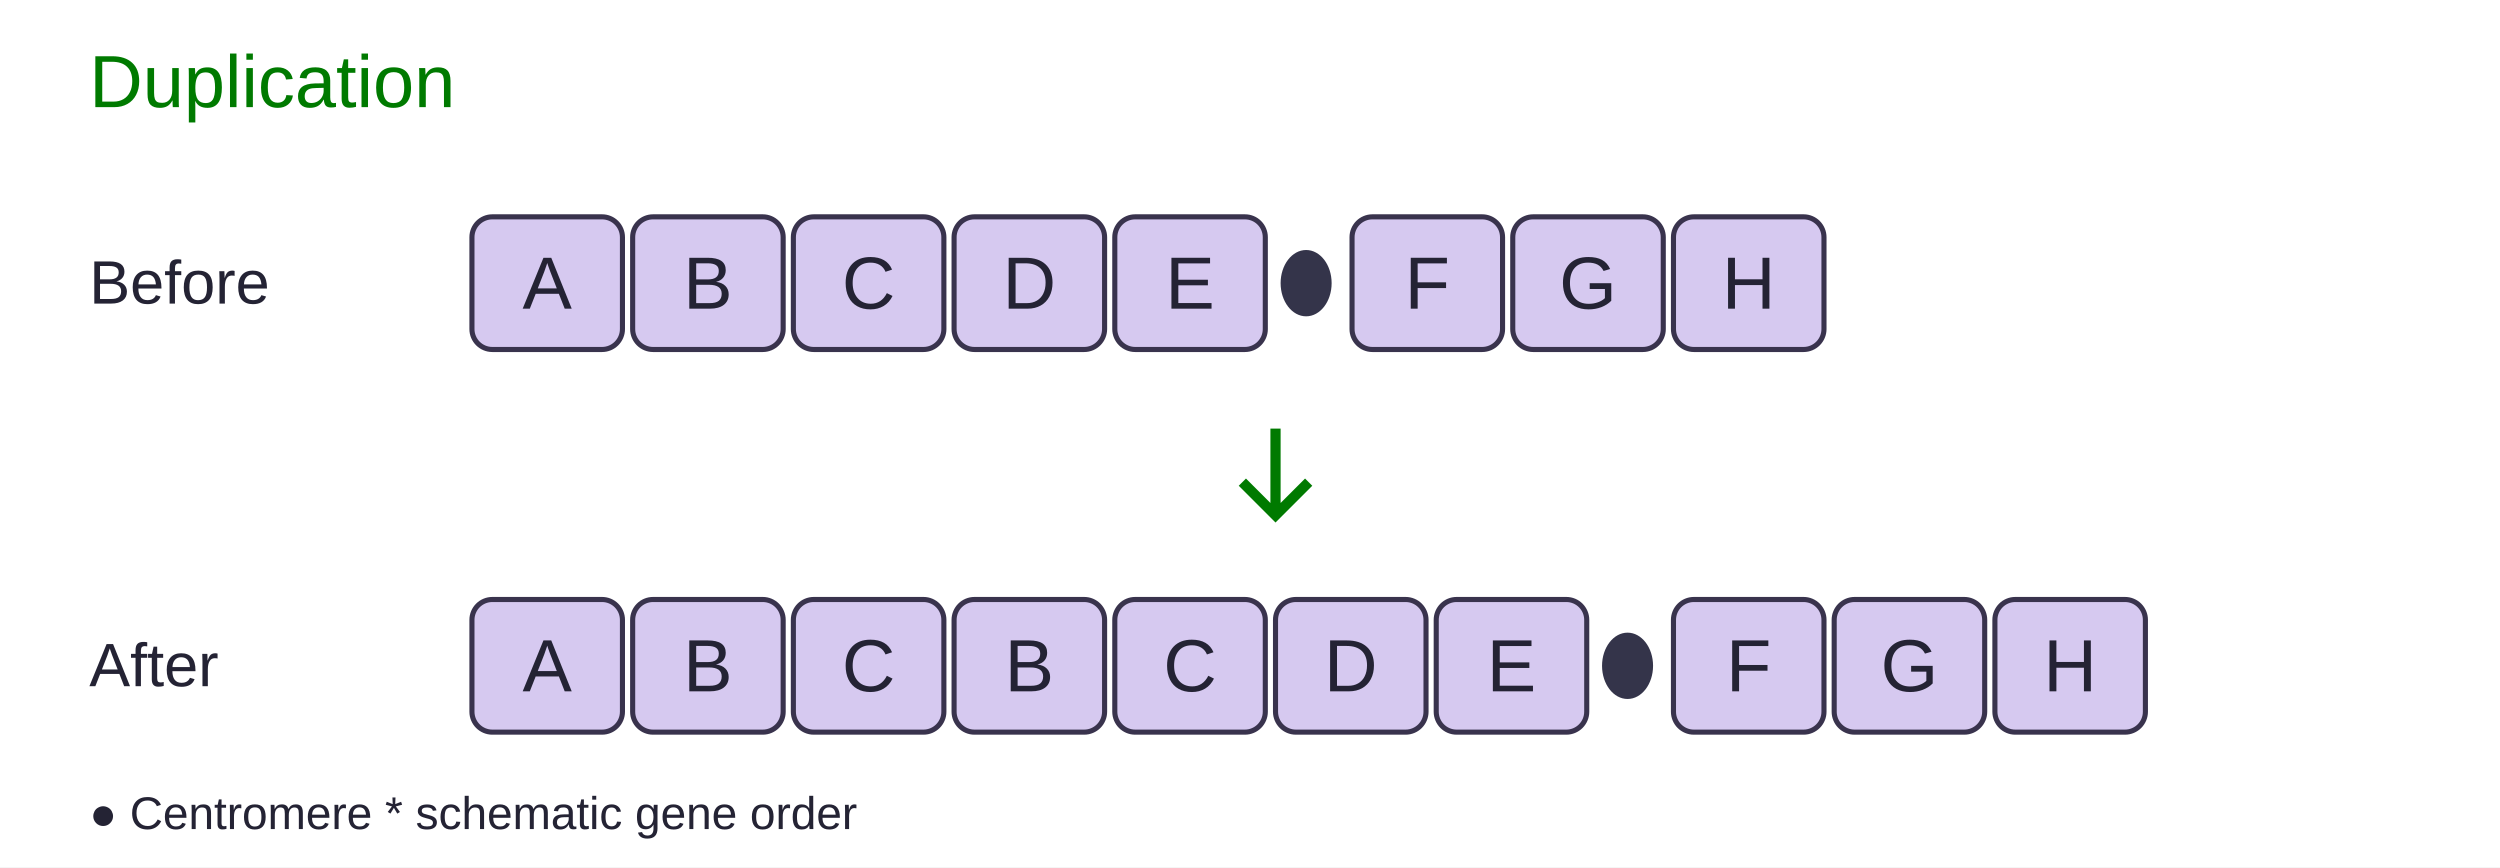
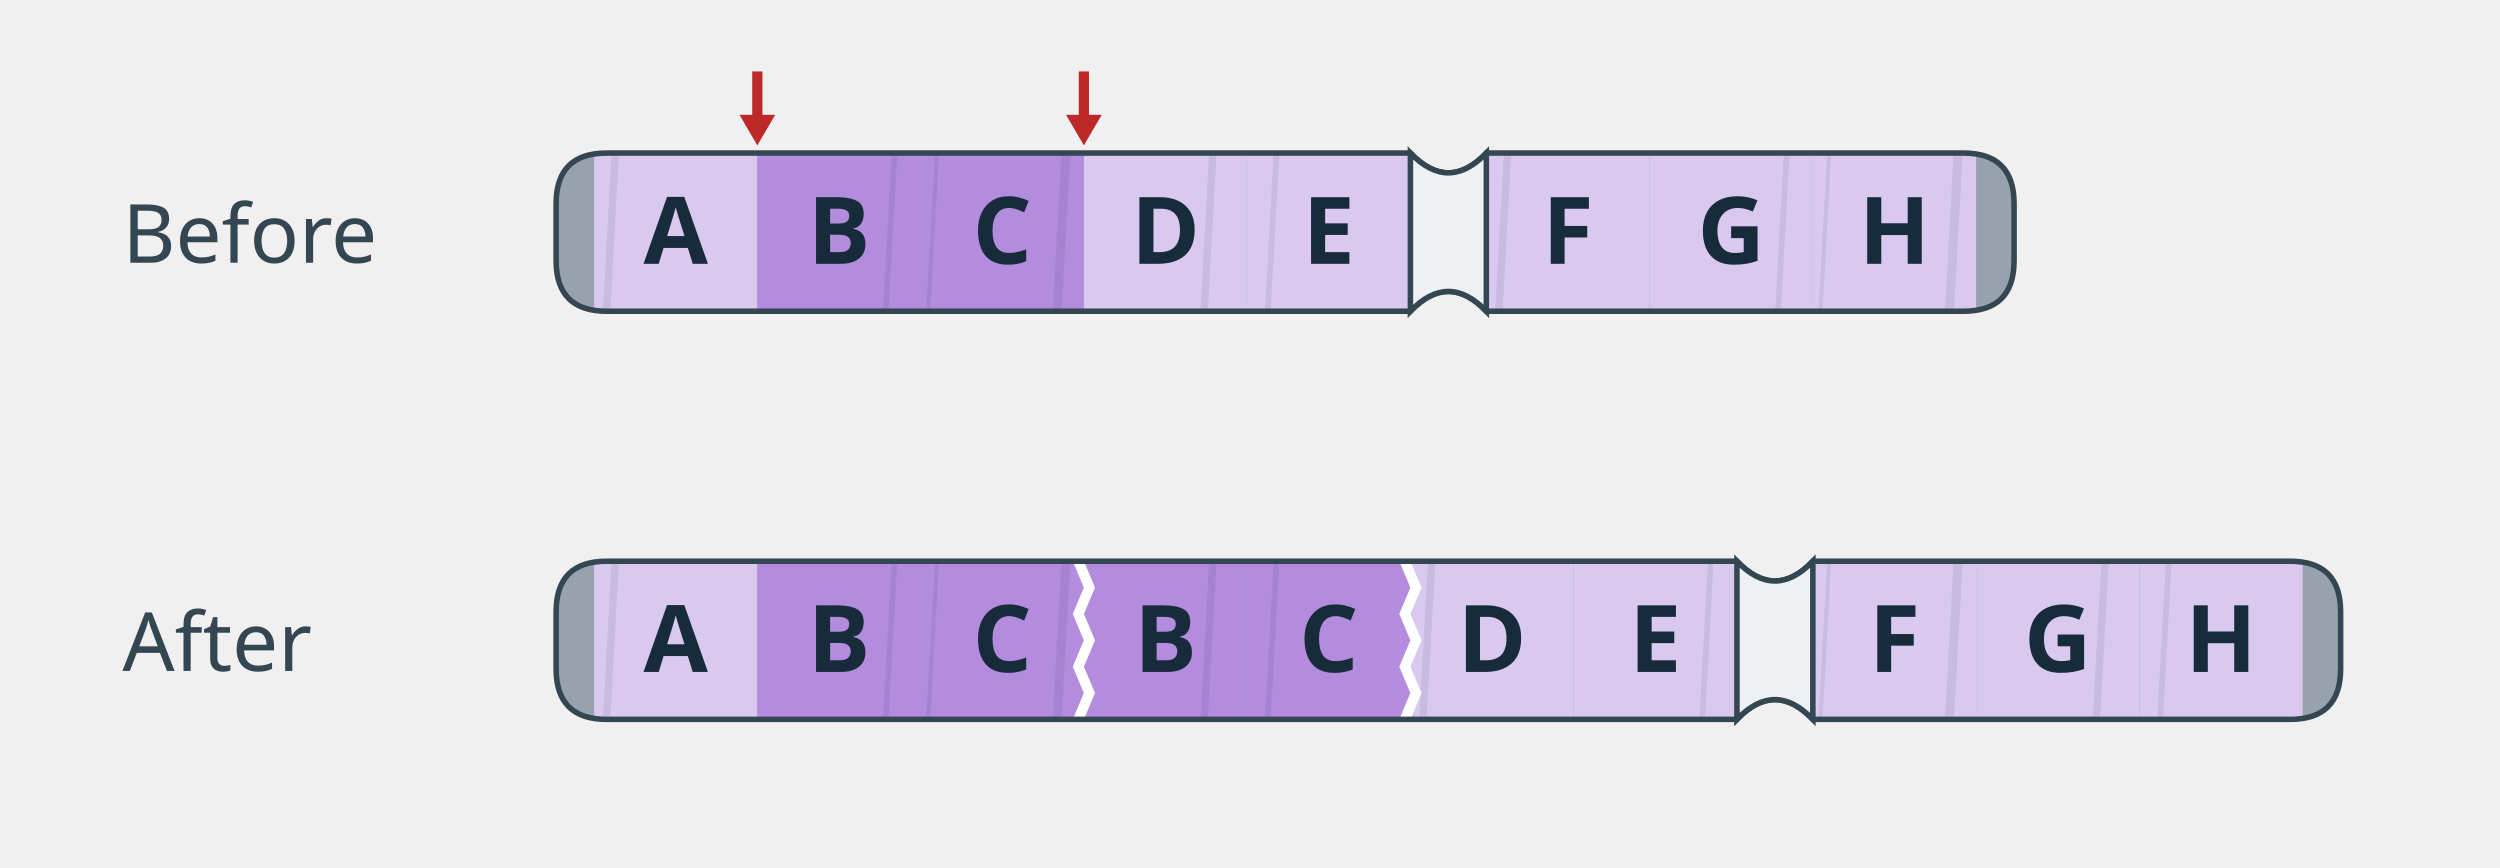
<svg xmlns="http://www.w3.org/2000/svg" width="980" height="340" viewBox="0 0 980 340" role="img" aria-labelledby="title desc">
-   <rect width="980" height="340" fill="white" />
-   <g font-family="Arial, sans-serif" fill="#242334">
-     <text x="35" y="42" font-size="29" fill="#007A00">Duplication</text>
-     <g id="before-0">
-       <text x="35" y="119" font-size="24">Before</text>
-       <rect x="185" y="85" width="59" height="52" rx="8" fill="#D6C9F0" stroke="#39334D" stroke-width="2" />
-       <text x="214.5" y="121" text-anchor="middle" font-size="29">A</text>
-       <rect x="248" y="85" width="59" height="52" rx="8" fill="#D6C9F0" stroke="#39334D" stroke-width="2" />
-       <text x="277.5" y="121" text-anchor="middle" font-size="29">B</text>
-       <rect x="311" y="85" width="59" height="52" rx="8" fill="#D6C9F0" stroke="#39334D" stroke-width="2" />
-       <text x="340.5" y="121" text-anchor="middle" font-size="29">C</text>
-       <rect x="374" y="85" width="59" height="52" rx="8" fill="#D6C9F0" stroke="#39334D" stroke-width="2" />
-       <text x="403.5" y="121" text-anchor="middle" font-size="29">D</text>
-       <rect x="437" y="85" width="59" height="52" rx="8" fill="#D6C9F0" stroke="#39334D" stroke-width="2" />
-       <text x="466.5" y="121" text-anchor="middle" font-size="29">E</text>
-       <ellipse cx="512" cy="111" rx="10" ry="13" fill="#34344A" />
-       <rect x="530" y="85" width="59" height="52" rx="8" fill="#D6C9F0" stroke="#39334D" stroke-width="2" />
-       <text x="559.5" y="121" text-anchor="middle" font-size="29">F</text>
-       <rect x="593" y="85" width="59" height="52" rx="8" fill="#D6C9F0" stroke="#39334D" stroke-width="2" />
-       <text x="622.5" y="121" text-anchor="middle" font-size="29">G</text>
-       <rect x="656" y="85" width="59" height="52" rx="8" fill="#D6C9F0" stroke="#39334D" stroke-width="2" />
-       <text x="685.5" y="121" text-anchor="middle" font-size="29">H</text>
+   <text x="48" y="103" font-size="32" fill="#344651" text-anchor="start" font-family="Atkinson Hyperlegible Next">Before</text>
+   <text x="48" y="263" font-size="32" fill="#344651" text-anchor="start" font-family="Atkinson Hyperlegible Next">After</text>
+   <g transform="translate(218 60)">
+     <g id="duplication-before">
+       <defs>
+         <clipPath id="duplication-before-clip">
+           <path d="M 19.84 0 H 334.88 Q 349.76 15.5 364.64 0 H 551.68 Q 571.52 0 571.52 19.84 V 42.16 Q 571.52 62 551.68 62L 551.68 62 H 364.64 Q 349.76 46.5 334.88 62 H 19.84 Q 0 62 0 42.16 V 19.84 Q 0 0 19.84 0 Z" />
+         </clipPath>
+       </defs>
+       <g clip-path="url(#duplication-before-clip)">
+         <path d="M 19.84 0 H 334.88 Q 349.76 15.5 364.64 0 H 551.68 Q 571.52 0 571.52 19.84 V 42.16 Q 571.52 62 551.68 62L 551.68 62 H 364.64 Q 349.76 46.5 334.88 62 H 19.84 Q 0 62 0 42.16 V 19.84 Q 0 0 19.84 0 Z" fill="#98A2AD" />
+         <g id="duplication-before-region-0">
+           <rect x="14.88" y="0" width="64" height="62" fill="#D9C9EF" />
+           <path d="M 23.2 0 l -3.41 62" stroke="#213547" stroke-opacity=".09" stroke-width="2.88" />
+           <text x="46.88" y="43.4" font-family="Atkinson Hyperlegible Next" font-size="36.58" font-weight="600" text-anchor="middle" fill="#172B3A">A</text>
+         </g>
+         <g id="duplication-before-region-1">
+           <rect x="78.88" y="0" width="64" height="62" fill="#B48CDE" />
+           <path d="M 132.64 0 l -3.41 62" stroke="#213547" stroke-opacity=".09" stroke-width="2.24" />
+           <text x="110.88" y="43.4" font-family="Atkinson Hyperlegible Next" font-size="36.58" font-weight="600" text-anchor="middle" fill="#172B3A">B</text>
+         </g>
+         <g id="duplication-before-region-2">
+           <rect x="142.88" y="0" width="64" height="62" fill="#B48CDE" />
+           <path d="M 149.28 0 l -3.41 62" stroke="#213547" stroke-opacity=".09" stroke-width="1.6" />
+           <path d="M 199.84 0 l -3.41 62" stroke="#213547" stroke-opacity=".09" stroke-width="3.52" />
+           <text x="174.88" y="43.4" font-family="Atkinson Hyperlegible Next" font-size="36.58" font-weight="600" text-anchor="middle" fill="#172B3A">C</text>
+         </g>
+         <g id="duplication-before-region-3">
+           <rect x="206.88" y="0" width="64" height="62" fill="#D9C9EF" />
+           <path d="M 257.44 0 l -3.41 62" stroke="#213547" stroke-opacity=".09" stroke-width="2.88" />
+           <text x="238.88" y="43.4" font-family="Atkinson Hyperlegible Next" font-size="36.58" font-weight="600" text-anchor="middle" fill="#172B3A">D</text>
+         </g>
+         <g id="duplication-before-region-4">
+           <rect x="270.88" y="0" width="64" height="62" fill="#D9C9EF" />
+           <path d="M 282.4 0 l -3.41 62" stroke="#213547" stroke-opacity=".09" stroke-width="2.24" />
+           <text x="302.88" y="43.4" font-family="Atkinson Hyperlegible Next" font-size="36.58" font-weight="600" text-anchor="middle" fill="#172B3A">E</text>
+         </g>
+         <g id="duplication-before-region-5">
+           <rect x="364.64" y="0" width="64" height="62" fill="#D9C9EF" />
+           <path d="M 372.96 0 l -3.41 62" stroke="#213547" stroke-opacity=".09" stroke-width="2.88" />
+           <text x="396.64" y="43.4" font-family="Atkinson Hyperlegible Next" font-size="36.58" font-weight="600" text-anchor="middle" fill="#172B3A">F</text>
+         </g>
+         <g id="duplication-before-region-6">
+           <rect x="428.64" y="0" width="64" height="62" fill="#D9C9EF" />
+           <path d="M 482.4 0 l -3.41 62" stroke="#213547" stroke-opacity=".09" stroke-width="2.24" />
+           <text x="460.64" y="43.4" font-family="Atkinson Hyperlegible Next" font-size="36.58" font-weight="600" text-anchor="middle" fill="#172B3A">G</text>
+         </g>
+         <g id="duplication-before-region-7">
+           <rect x="492.64" y="0" width="64" height="62" fill="#D9C9EF" />
+           <path d="M 499.04 0 l -3.41 62" stroke="#213547" stroke-opacity=".09" stroke-width="1.6" />
+           <path d="M 549.6 0 l -3.41 62" stroke="#213547" stroke-opacity=".09" stroke-width="3.52" />
+           <text x="524.64" y="43.4" font-family="Atkinson Hyperlegible Next" font-size="36.58" font-weight="600" text-anchor="middle" fill="#172B3A">H</text>
+         </g>
+       </g>
+       <path d="M 19.84 0 H 334.88 Q 349.76 15.5 364.64 0 H 551.68 Q 571.52 0 571.52 19.84 V 42.16 Q 571.52 62 551.68 62L 551.68 62 H 364.64 Q 349.76 46.5 334.88 62 H 19.84 Q 0 62 0 42.16 V 19.84 Q 0 0 19.84 0 Z" fill="none" stroke="#344651" stroke-width="2.17" />
+       <path id="duplication-before-centromere" d="M 334.88 0 Q 349.76 15.5 364.64 0 L 364.64 62 Q 349.76 46.5 334.88 62 Z" fill="#EEF1F4" stroke="#344651" stroke-width="2.17" />
    </g>
-     <path d="M 500 168 V 202 M 487 189 L 500 202 L 513 189" fill="none" stroke="#007A00" stroke-width="4" />
-     <g id="after-0">
-       <text x="35" y="269" font-size="24">After</text>
-       <rect x="185" y="235" width="59" height="52" rx="8" fill="#D6C9F0" stroke="#39334D" stroke-width="2" />
-       <text x="214.5" y="271" text-anchor="middle" font-size="29">A</text>
-       <rect x="248" y="235" width="59" height="52" rx="8" fill="#D6C9F0" stroke="#39334D" stroke-width="2" />
-       <text x="277.5" y="271" text-anchor="middle" font-size="29">B</text>
-       <rect x="311" y="235" width="59" height="52" rx="8" fill="#D6C9F0" stroke="#39334D" stroke-width="2" />
-       <text x="340.5" y="271" text-anchor="middle" font-size="29">C</text>
-       <rect x="374" y="235" width="59" height="52" rx="8" fill="#D6C9F0" stroke="#39334D" stroke-width="2" />
-       <text x="403.5" y="271" text-anchor="middle" font-size="29">B</text>
-       <rect x="437" y="235" width="59" height="52" rx="8" fill="#D6C9F0" stroke="#39334D" stroke-width="2" />
-       <text x="466.5" y="271" text-anchor="middle" font-size="29">C</text>
-       <rect x="500" y="235" width="59" height="52" rx="8" fill="#D6C9F0" stroke="#39334D" stroke-width="2" />
-       <text x="529.5" y="271" text-anchor="middle" font-size="29">D</text>
-       <rect x="563" y="235" width="59" height="52" rx="8" fill="#D6C9F0" stroke="#39334D" stroke-width="2" />
-       <text x="592.5" y="271" text-anchor="middle" font-size="29">E</text>
-       <ellipse cx="638" cy="261" rx="10" ry="13" fill="#34344A" />
-       <rect x="656" y="235" width="59" height="52" rx="8" fill="#D6C9F0" stroke="#39334D" stroke-width="2" />
-       <text x="685.5" y="271" text-anchor="middle" font-size="29">F</text>
-       <rect x="719" y="235" width="59" height="52" rx="8" fill="#D6C9F0" stroke="#39334D" stroke-width="2" />
-       <text x="748.5" y="271" text-anchor="middle" font-size="29">G</text>
-       <rect x="782" y="235" width="59" height="52" rx="8" fill="#D6C9F0" stroke="#39334D" stroke-width="2" />
-       <text x="811.5" y="271" text-anchor="middle" font-size="29">H</text>
+     <path d="M 78.88 -32 V -12" stroke="#BD2929" stroke-width="4" />
+     <path d="M 71.88 -15 L 78.88 -3 L 85.88 -15 Z" fill="#BD2929" />
+     <path d="M 206.88 -32 V -12" stroke="#BD2929" stroke-width="4" />
+     <path d="M 199.88 -15 L 206.88 -3 L 213.88 -15 Z" fill="#BD2929" />
+   </g>
+   <g transform="translate(218 220)">
+     <g id="duplication-after">
+       <defs>
+         <clipPath id="duplication-after-clip">
+           <path d="M 19.84 0 H 462.88 Q 477.76 15.5 492.64 0 H 679.68 Q 699.52 0 699.52 19.84 V 42.16 Q 699.52 62 679.68 62L 679.68 62 H 492.64 Q 477.76 46.5 462.88 62 H 19.84 Q 0 62 0 42.16 V 19.84 Q 0 0 19.84 0 Z" />
+         </clipPath>
+       </defs>
+       <g clip-path="url(#duplication-after-clip)">
+         <path d="M 19.84 0 H 462.88 Q 477.76 15.5 492.64 0 H 679.68 Q 699.52 0 699.52 19.84 V 42.16 Q 699.52 62 679.68 62L 679.68 62 H 492.64 Q 477.76 46.5 462.88 62 H 19.84 Q 0 62 0 42.16 V 19.84 Q 0 0 19.84 0 Z" fill="#98A2AD" />
+         <g id="duplication-after-region-0">
+           <rect x="14.88" y="0" width="64" height="62" fill="#D9C9EF" />
+           <path d="M 23.2 0 l -3.41 62" stroke="#213547" stroke-opacity=".09" stroke-width="2.88" />
+           <text x="46.88" y="43.4" font-family="Atkinson Hyperlegible Next" font-size="36.58" font-weight="600" text-anchor="middle" fill="#172B3A">A</text>
+         </g>
+         <g id="duplication-after-region-1">
+           <rect x="78.88" y="0" width="64" height="62" fill="#B48CDE" />
+           <path d="M 132.64 0 l -3.41 62" stroke="#213547" stroke-opacity=".09" stroke-width="2.24" />
+           <text x="110.88" y="43.4" font-family="Atkinson Hyperlegible Next" font-size="36.58" font-weight="600" text-anchor="middle" fill="#172B3A">B</text>
+         </g>
+         <g id="duplication-after-region-2">
+           <rect x="142.88" y="0" width="64" height="62" fill="#B48CDE" />
+           <path d="M 149.28 0 l -3.41 62" stroke="#213547" stroke-opacity=".09" stroke-width="1.6" />
+           <path d="M 199.84 0 l -3.41 62" stroke="#213547" stroke-opacity=".09" stroke-width="3.52" />
+           <text x="174.88" y="43.4" font-family="Atkinson Hyperlegible Next" font-size="36.58" font-weight="600" text-anchor="middle" fill="#172B3A">C</text>
+         </g>
+         <g id="duplication-after-region-3">
+           <rect x="206.88" y="0" width="64" height="62" fill="#B48CDE" />
+           <path d="M 257.44 0 l -3.41 62" stroke="#213547" stroke-opacity=".09" stroke-width="2.88" />
+           <text x="238.88" y="43.4" font-family="Atkinson Hyperlegible Next" font-size="36.58" font-weight="600" text-anchor="middle" fill="#172B3A">B</text>
+         </g>
+         <g id="duplication-after-region-4">
+           <rect x="270.88" y="0" width="64" height="62" fill="#B48CDE" />
+           <path d="M 282.4 0 l -3.41 62" stroke="#213547" stroke-opacity=".09" stroke-width="2.24" />
+           <text x="302.88" y="43.4" font-family="Atkinson Hyperlegible Next" font-size="36.58" font-weight="600" text-anchor="middle" fill="#172B3A">C</text>
+         </g>
+         <g id="duplication-after-region-5">
+           <rect x="334.88" y="0" width="64" height="62" fill="#D9C9EF" />
+           <path d="M 343.2 0 l -3.41 62" stroke="#213547" stroke-opacity=".09" stroke-width="2.88" />
+           <text x="366.88" y="43.4" font-family="Atkinson Hyperlegible Next" font-size="36.58" font-weight="600" text-anchor="middle" fill="#172B3A">D</text>
+         </g>
+         <g id="duplication-after-region-6">
+           <rect x="398.88" y="0" width="64" height="62" fill="#D9C9EF" />
+           <path d="M 452.64 0 l -3.41 62" stroke="#213547" stroke-opacity=".09" stroke-width="2.24" />
+           <text x="430.88" y="43.4" font-family="Atkinson Hyperlegible Next" font-size="36.58" font-weight="600" text-anchor="middle" fill="#172B3A">E</text>
+         </g>
+         <g id="duplication-after-region-7">
+           <rect x="492.64" y="0" width="64" height="62" fill="#D9C9EF" />
+           <path d="M 499.04 0 l -3.41 62" stroke="#213547" stroke-opacity=".09" stroke-width="1.6" />
+           <path d="M 549.6 0 l -3.41 62" stroke="#213547" stroke-opacity=".09" stroke-width="3.52" />
+           <text x="524.64" y="43.4" font-family="Atkinson Hyperlegible Next" font-size="36.58" font-weight="600" text-anchor="middle" fill="#172B3A">F</text>
+         </g>
+         <g id="duplication-after-region-8">
+           <rect x="556.64" y="0" width="64" height="62" fill="#D9C9EF" />
+           <path d="M 607.2 0 l -3.41 62" stroke="#213547" stroke-opacity=".09" stroke-width="2.88" />
+           <text x="588.64" y="43.4" font-family="Atkinson Hyperlegible Next" font-size="36.58" font-weight="600" text-anchor="middle" fill="#172B3A">G</text>
+         </g>
+         <g id="duplication-after-region-9">
+           <rect x="620.64" y="0" width="64" height="62" fill="#D9C9EF" />
+           <path d="M 632.16 0 l -3.41 62" stroke="#213547" stroke-opacity=".09" stroke-width="2.24" />
+           <text x="652.64" y="43.4" font-family="Atkinson Hyperlegible Next" font-size="36.58" font-weight="600" text-anchor="middle" fill="#172B3A">H</text>
+         </g>
+         <polyline id="duplication-after-join-3" points="204.71,0.0 209.05,10.333 204.71,20.667 209.05,31.0 204.71,41.333 209.05,51.667 204.71,62.0" fill="none" stroke="#FFFFFF" stroke-width="4.03" />
+         <polyline id="duplication-after-join-5" points="332.71,0.0 337.05,10.333 332.71,20.667 337.05,31.0 332.71,41.333 337.05,51.667 332.71,62.0" fill="none" stroke="#FFFFFF" stroke-width="4.03" />
+       </g>
+       <path d="M 19.84 0 H 462.88 Q 477.76 15.5 492.64 0 H 679.68 Q 699.52 0 699.52 19.84 V 42.16 Q 699.52 62 679.68 62L 679.68 62 H 492.64 Q 477.76 46.5 462.88 62 H 19.84 Q 0 62 0 42.16 V 19.84 Q 0 0 19.84 0 Z" fill="none" stroke="#344651" stroke-width="2.17" />
+       <path id="duplication-after-centromere" d="M 462.88 0 Q 477.76 15.5 492.64 0 L 492.64 62 Q 477.76 46.5 462.88 62 Z" fill="#EEF1F4" stroke="#344651" stroke-width="2.17" />
    </g>
-     <text x="35" y="325" font-size="18">● Centromere * schematic gene order</text>
  </g>
</svg>
